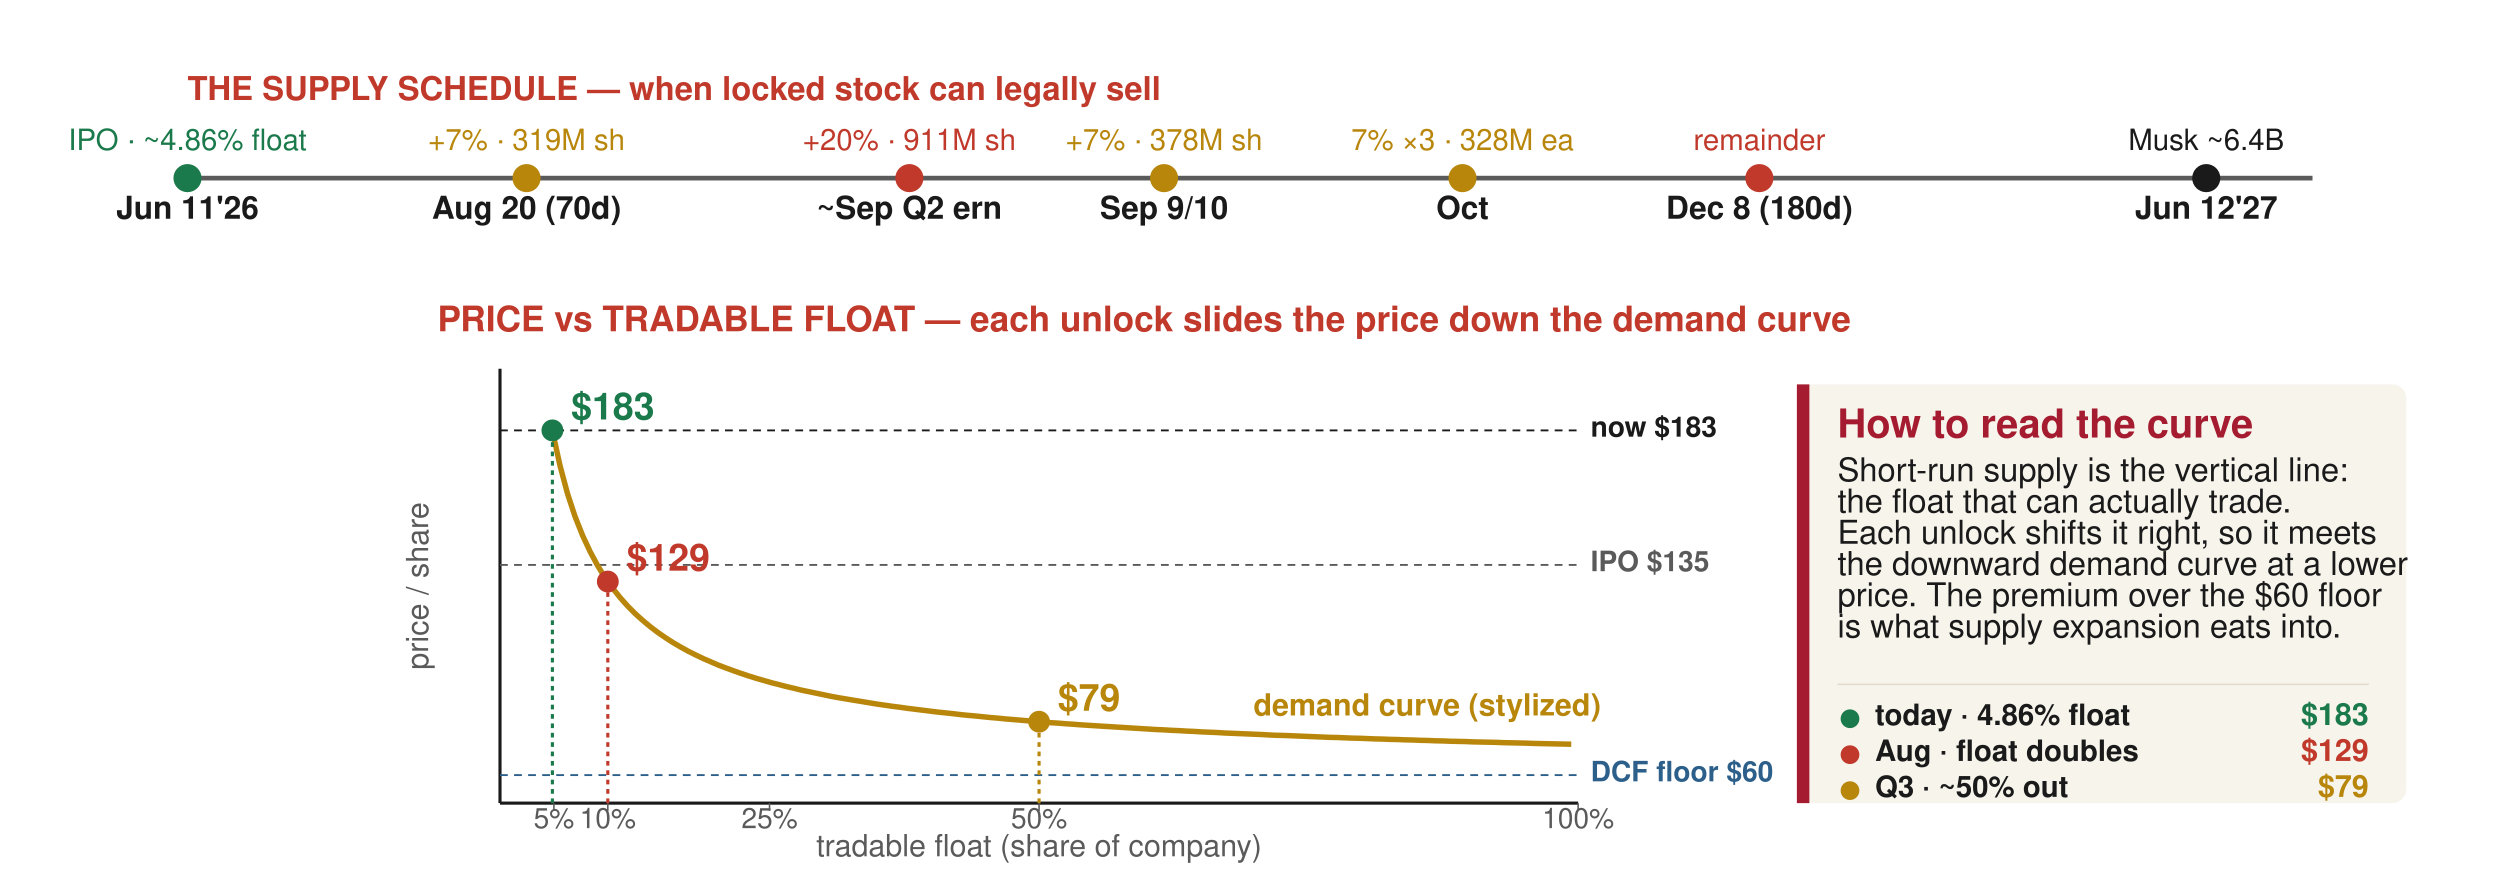
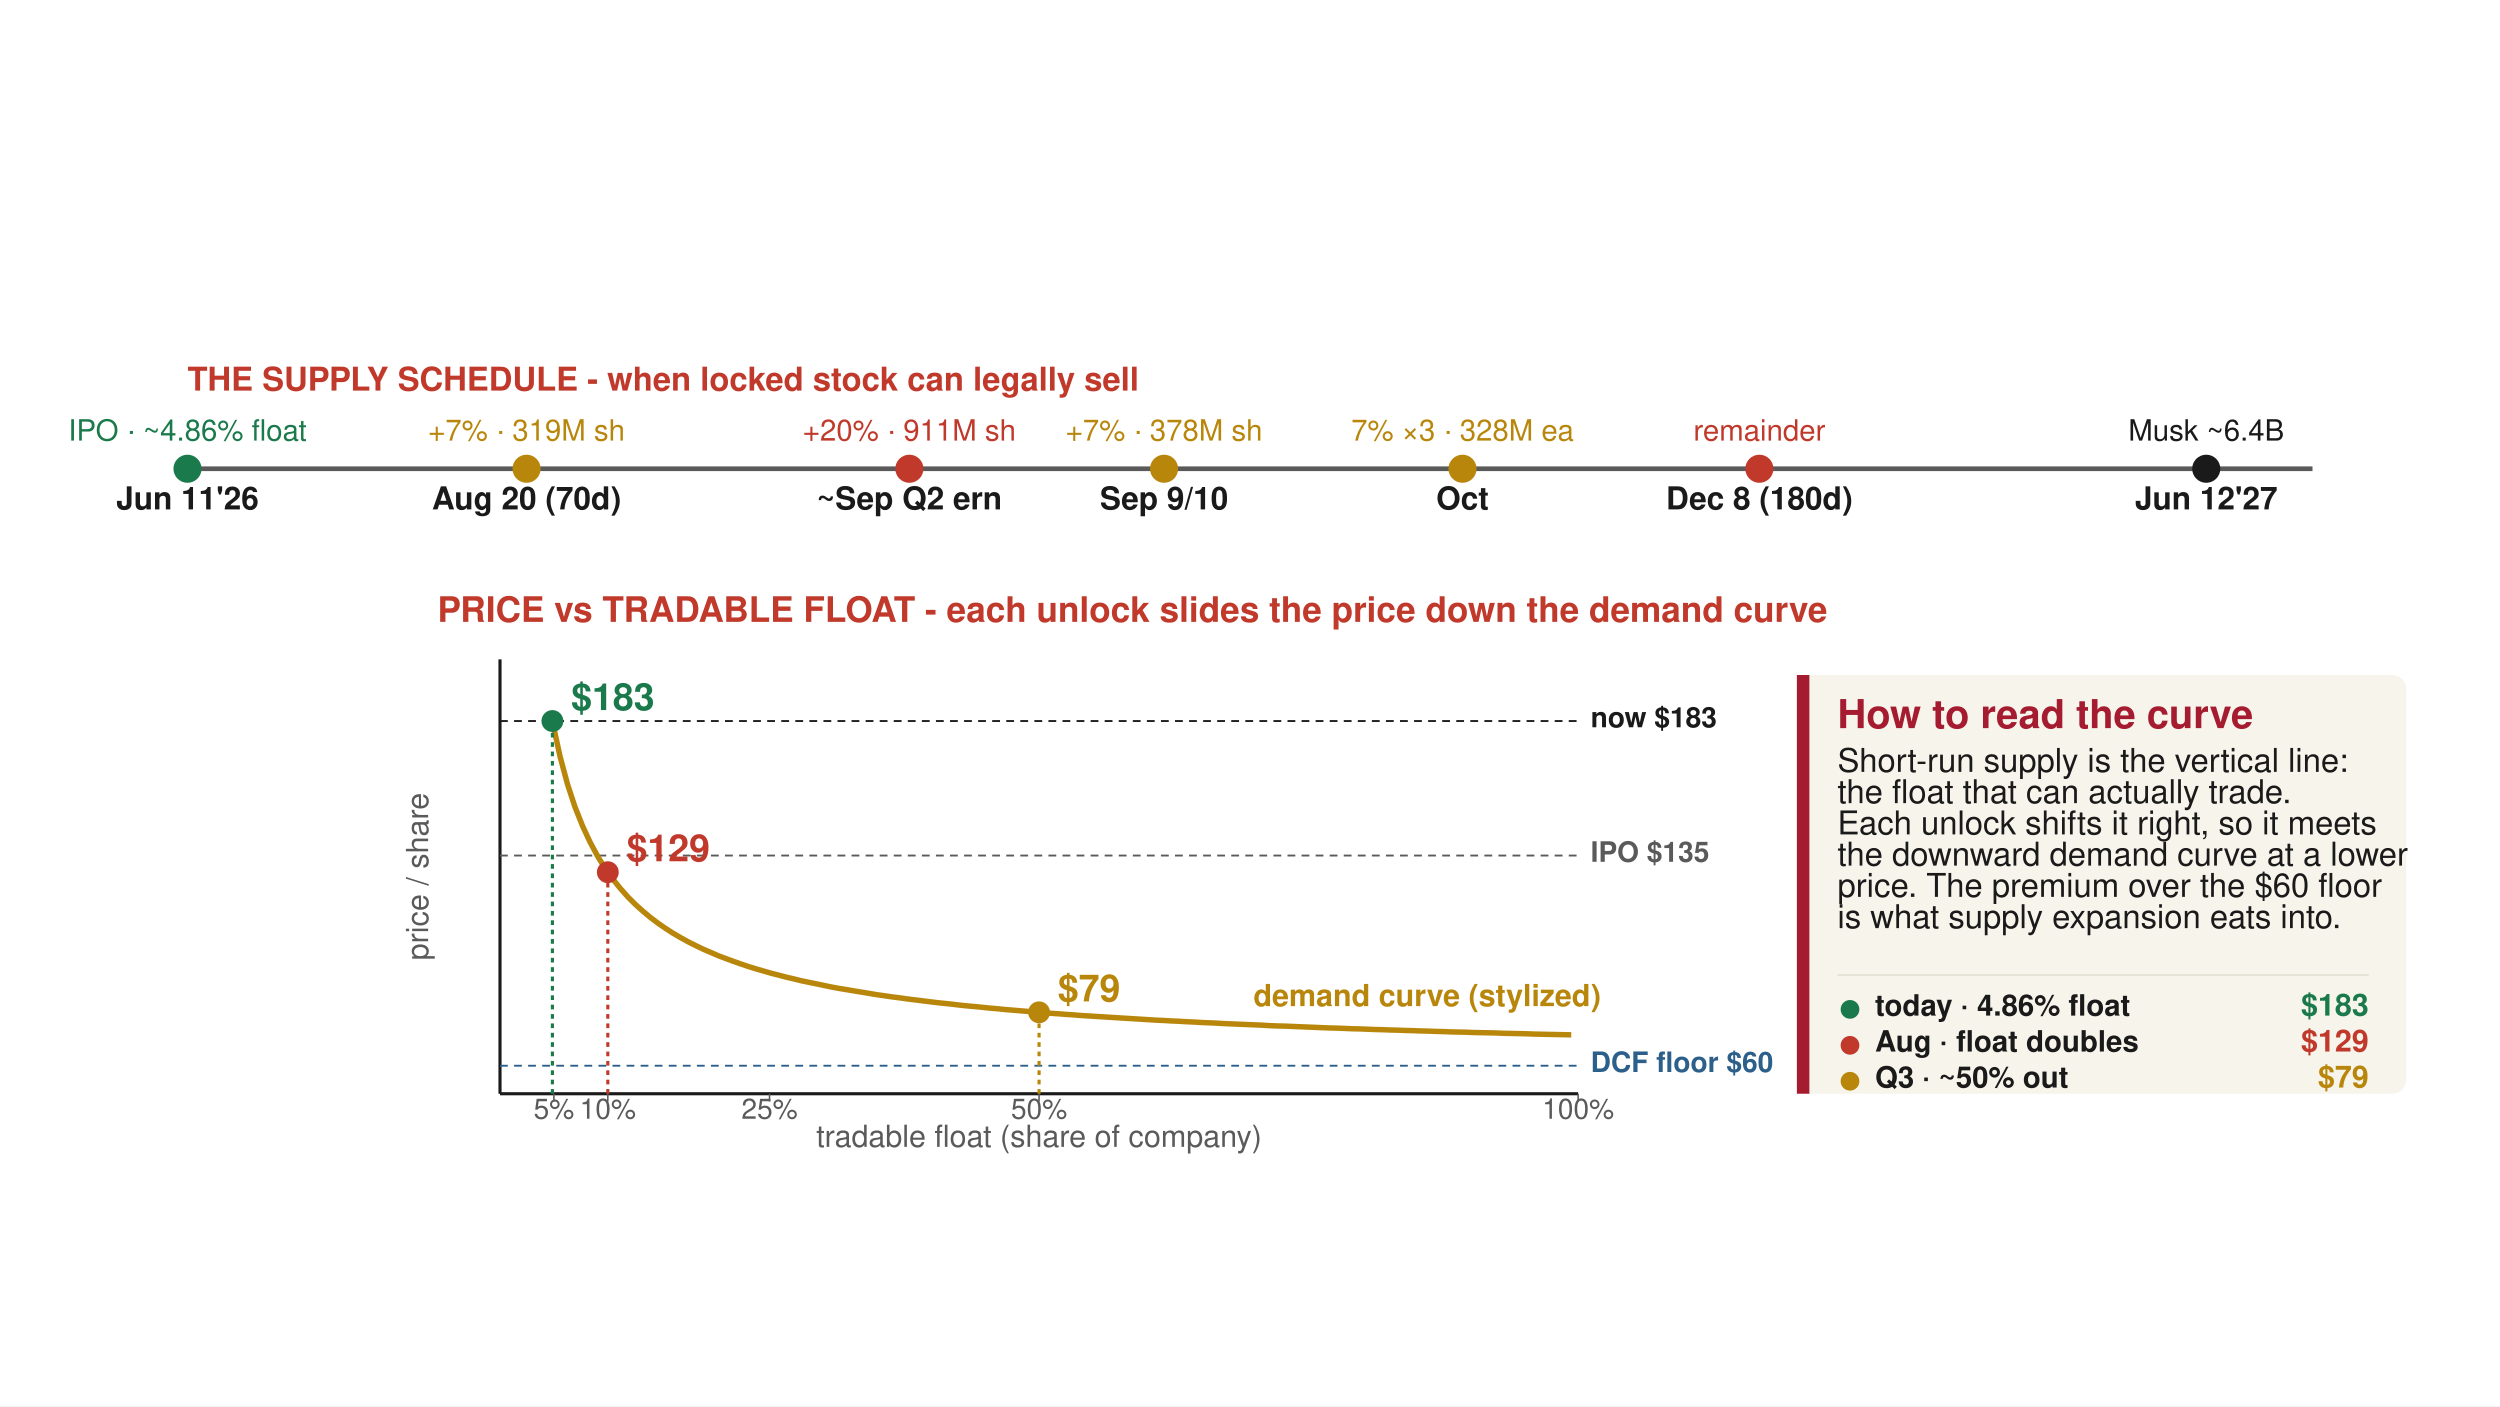
- <svg xmlns="http://www.w3.org/2000/svg" viewBox="0 186 1600 558">
+ <svg xmlns="http://www.w3.org/2000/svg" viewBox="0 0 1600 900" width="1600" height="900" preserveAspectRatio="xMidYMid meet">
  <rect x="0" y="0" width="1600" height="900" fill="#FFFFFF" rx="0" opacity="1" />
-   <text x="120" y="250" font-family="Helvetica, Arial, sans-serif" font-size="21.0" fill="#C0392B" font-weight="bold" text-anchor="start" letter-spacing="0">THE SUPPLY SCHEDULE — when locked stock can legally sell</text>
+   <text x="120" y="250" font-family="Helvetica, Arial, sans-serif" font-size="21.0" fill="#C0392B" font-weight="bold" text-anchor="start" letter-spacing="0">THE SUPPLY SCHEDULE  -  when locked stock can legally sell</text>
  <line x1="120" y1="300" x2="1480" y2="300" stroke="#5A5A5A" stroke-width="3" />
  <circle cx="120" cy="300" r="9" fill="#1B7A4B" />
  <text x="120" y="326" font-family="Helvetica, Arial, sans-serif" font-size="20.2" fill="#1A1A1A" font-weight="bold" text-anchor="middle" letter-spacing="0">Jun 11'26</text>
  <text x="120" y="282" font-family="Helvetica, Arial, sans-serif" font-size="18.8" fill="#1B7A4B" font-weight="normal" text-anchor="middle" letter-spacing="0">IPO · ~4.86% float</text>
  <circle cx="337" cy="300" r="9" fill="#B8860B" />
  <text x="337" y="326" font-family="Helvetica, Arial, sans-serif" font-size="20.2" fill="#1A1A1A" font-weight="bold" text-anchor="middle" letter-spacing="0">Aug 20 (70d)</text>
  <text x="337" y="282" font-family="Helvetica, Arial, sans-serif" font-size="18.8" fill="#B8860B" font-weight="normal" text-anchor="middle" letter-spacing="0">+7% · 319M sh</text>
  <circle cx="582" cy="300" r="9" fill="#C0392B" />
  <text x="582" y="326" font-family="Helvetica, Arial, sans-serif" font-size="20.2" fill="#1A1A1A" font-weight="bold" text-anchor="middle" letter-spacing="0">~Sep Q2 ern</text>
  <text x="582" y="282" font-family="Helvetica, Arial, sans-serif" font-size="18.8" fill="#C0392B" font-weight="normal" text-anchor="middle" letter-spacing="0">+20% · 911M sh</text>
  <circle cx="745" cy="300" r="9" fill="#B8860B" />
  <text x="745" y="326" font-family="Helvetica, Arial, sans-serif" font-size="20.2" fill="#1A1A1A" font-weight="bold" text-anchor="middle" letter-spacing="0">Sep 9/10</text>
  <text x="745" y="282" font-family="Helvetica, Arial, sans-serif" font-size="18.8" fill="#B8860B" font-weight="normal" text-anchor="middle" letter-spacing="0">+7% · 378M sh</text>
  <circle cx="936" cy="300" r="9" fill="#B8860B" />
  <text x="936" y="326" font-family="Helvetica, Arial, sans-serif" font-size="20.2" fill="#1A1A1A" font-weight="bold" text-anchor="middle" letter-spacing="0">Oct</text>
  <text x="936" y="282" font-family="Helvetica, Arial, sans-serif" font-size="18.8" fill="#B8860B" font-weight="normal" text-anchor="middle" letter-spacing="0">7% ×3 · 328M ea</text>
  <circle cx="1126" cy="300" r="9" fill="#C0392B" />
  <text x="1126" y="326" font-family="Helvetica, Arial, sans-serif" font-size="20.2" fill="#1A1A1A" font-weight="bold" text-anchor="middle" letter-spacing="0">Dec 8 (180d)</text>
  <text x="1126" y="282" font-family="Helvetica, Arial, sans-serif" font-size="18.8" fill="#C0392B" font-weight="normal" text-anchor="middle" letter-spacing="0">remainder</text>
  <circle cx="1412" cy="300" r="9" fill="#1A1A1A" />
  <text x="1412" y="326" font-family="Helvetica, Arial, sans-serif" font-size="20.2" fill="#1A1A1A" font-weight="bold" text-anchor="middle" letter-spacing="0">Jun 12'27</text>
  <text x="1412" y="282" font-family="Helvetica, Arial, sans-serif" font-size="18.8" fill="#1A1A1A" font-weight="normal" text-anchor="middle" letter-spacing="0">Musk ~6.4B</text>
-   <text x="280" y="398" font-family="Helvetica, Arial, sans-serif" font-size="22.5" fill="#C0392B" font-weight="bold" text-anchor="start" letter-spacing="0">PRICE  vs  TRADABLE FLOAT — each unlock slides the price down the demand curve</text>
+   <text x="280" y="398" font-family="Helvetica, Arial, sans-serif" font-size="22.5" fill="#C0392B" font-weight="bold" text-anchor="start" letter-spacing="0">PRICE  vs  TRADABLE FLOAT  -  each unlock slides the price down the demand curve</text>
  <line x1="320" y1="700" x2="1010" y2="700" stroke="#1A1A1A" stroke-width="2" />
  <line x1="320" y1="700" x2="320" y2="422" stroke="#1A1A1A" stroke-width="2" />
  <text x="665.0" y="734" font-family="Helvetica, Arial, sans-serif" font-size="19.5" fill="#5A5A5A" font-weight="normal" text-anchor="middle" letter-spacing="0">tradable float (share of company)</text>
  <text x="274" y="561.0" font-family="Helvetica, Arial, sans-serif" font-size="19.5" fill="#5A5A5A" text-anchor="middle" transform="rotate(-90 274 561.0)">price / share</text>
  <text x="354.5" y="716" font-family="Helvetica, Arial, sans-serif" font-size="18.0" fill="#5A5A5A" font-weight="normal" text-anchor="middle" letter-spacing="0">5%</text>
  <line x1="354.5" y1="700" x2="354.5" y2="705" stroke="#5A5A5A" stroke-width="1" />
  <text x="389.0" y="716" font-family="Helvetica, Arial, sans-serif" font-size="18.0" fill="#5A5A5A" font-weight="normal" text-anchor="middle" letter-spacing="0">10%</text>
  <line x1="389.0" y1="700" x2="389.0" y2="705" stroke="#5A5A5A" stroke-width="1" />
  <text x="492.5" y="716" font-family="Helvetica, Arial, sans-serif" font-size="18.0" fill="#5A5A5A" font-weight="normal" text-anchor="middle" letter-spacing="0">25%</text>
  <line x1="492.5" y1="700" x2="492.5" y2="705" stroke="#5A5A5A" stroke-width="1" />
  <text x="665.0" y="716" font-family="Helvetica, Arial, sans-serif" font-size="18.0" fill="#5A5A5A" font-weight="normal" text-anchor="middle" letter-spacing="0">50%</text>
  <line x1="665.0" y1="700" x2="665.0" y2="705" stroke="#5A5A5A" stroke-width="1" />
  <text x="1010.0" y="716" font-family="Helvetica, Arial, sans-serif" font-size="18.0" fill="#5A5A5A" font-weight="normal" text-anchor="middle" letter-spacing="0">100%</text>
  <line x1="1010.0" y1="700" x2="1010.0" y2="705" stroke="#5A5A5A" stroke-width="1" />
  <line x1="320" y1="682.065" x2="1010" y2="682.065" stroke="#2C5F8A" stroke-width="1.2" stroke-dasharray="5 4" />
  <text x="1018" y="686.065" font-family="Helvetica, Arial, sans-serif" font-size="18.0" fill="#2C5F8A" font-weight="bold" text-anchor="start" letter-spacing="0">DCF floor $60</text>
  <line x1="320" y1="547.548" x2="1010" y2="547.548" stroke="#5A5A5A" stroke-width="1.2" stroke-dasharray="5 4" />
  <text x="1018" y="551.548" font-family="Helvetica, Arial, sans-serif" font-size="18.0" fill="#5A5A5A" font-weight="bold" text-anchor="start" letter-spacing="0">IPO $135</text>
  <line x1="320" y1="461.458" x2="1010" y2="461.458" stroke="#1A1A1A" stroke-width="1.2" stroke-dasharray="5 4" />
  <text x="1018" y="465.458" font-family="Helvetica, Arial, sans-serif" font-size="18.0" fill="#1A1A1A" font-weight="bold" text-anchor="start" letter-spacing="0">now $183</text>
  <polyline points="353.5,461.5 358.4,484.0 363.2,501.9 368.0,516.5 372.9,528.8 377.7,539.1 382.5,548.0 387.3,555.8 392.2,562.6 397.0,568.6 401.8,574.0 406.7,578.9 411.5,583.2 416.3,587.2 421.2,590.9 426.0,594.2 430.8,597.3 435.6,600.1 440.5,602.8 445.3,605.2 450.1,607.5 455.0,609.6 459.8,611.7 464.6,613.5 469.5,615.3 474.3,617.0 479.1,618.6 483.9,620.1 488.8,621.5 493.6,622.9 498.4,624.1 503.3,625.4 508.1,626.5 512.9,627.7 517.8,628.7 522.6,629.7 527.4,630.7 532.2,631.7 537.1,632.6 541.9,633.4 546.7,634.2 551.6,635.0 556.4,635.8 561.2,636.6 566.1,637.3 570.9,638.0 575.7,638.6 580.5,639.3 585.4,639.9 590.2,640.5 595.0,641.1 599.9,641.7 604.7,642.2 609.5,642.7 614.4,643.3 619.2,643.8 624.0,644.2 628.8,644.7 633.7,645.2 638.5,645.6 643.3,646.1 648.2,646.5 653.0,646.9 657.8,647.3 662.7,647.7 667.5,648.1 672.3,648.5 677.1,648.8 682.0,649.2 686.8,649.5 691.6,649.9 696.5,650.2 701.3,650.5 706.1,650.8 711.0,651.1 715.8,651.4 720.6,651.7 725.4,652.0 730.3,652.3 735.1,652.6 739.9,652.9 744.8,653.1 749.6,653.4 754.4,653.6 759.3,653.9 764.1,654.1 768.9,654.4 773.7,654.6 778.6,654.8 783.4,655.1 788.2,655.3 793.1,655.5 797.9,655.7 802.7,655.9 807.6,656.1 812.4,656.4 817.2,656.6 822.0,656.7 826.9,656.9 831.7,657.1 836.5,657.3 841.4,657.5 846.2,657.7 851.0,657.9 855.9,658.0 860.7,658.2 865.5,658.4 870.3,658.5 875.2,658.7 880.0,658.9 884.8,659.0 889.7,659.2 894.5,659.3 899.3,659.5 904.2,659.6 909.0,659.8 913.8,659.9 918.6,660.1 923.5,660.2 928.3,660.4 933.1,660.5 938.0,660.6 942.8,660.8 947.6,660.9 952.5,661.0 957.3,661.1 962.1,661.3 966.9,661.4 971.8,661.5 976.6,661.6 981.4,661.8 986.3,661.9 991.1,662.0 995.9,662.1 1000.8,662.2 1005.6,662.3" fill="none" stroke="#B8860B" stroke-width="3.5" />
  <text x="913.4" y="643.917" font-family="Helvetica, Arial, sans-serif" font-size="19.5" fill="#B8860B" font-weight="bold" text-anchor="middle" letter-spacing="0">demand curve (stylized)</text>
  <line x1="353.534" y1="700" x2="353.534" y2="461.458" stroke="#1B7A4B" stroke-width="2" stroke-dasharray="3 3" />
  <circle cx="353.534" cy="461.458" r="7" fill="#1B7A4B" />
  <text x="365.534" y="454.458" font-family="Helvetica, Arial, sans-serif" font-size="24.0" fill="#1B7A4B" font-weight="bold" text-anchor="start" letter-spacing="0">$183</text>
  <line x1="389.0" y1="700" x2="389.0" y2="558.206" stroke="#C0392B" stroke-width="2" stroke-dasharray="3 3" />
  <circle cx="389.0" cy="558.206" r="7" fill="#C0392B" />
  <text x="401.0" y="551.206" font-family="Helvetica, Arial, sans-serif" font-size="24.0" fill="#C0392B" font-weight="bold" text-anchor="start" letter-spacing="0">$129</text>
  <line x1="665.0" y1="700" x2="665.0" y2="647.886" stroke="#B8860B" stroke-width="2" stroke-dasharray="3 3" />
  <circle cx="665.0" cy="647.886" r="7" fill="#B8860B" />
  <text x="677.0" y="640.886" font-family="Helvetica, Arial, sans-serif" font-size="24.0" fill="#B8860B" font-weight="bold" text-anchor="start" letter-spacing="0">$79</text>
  <rect x="1150" y="432" width="390" height="268" fill="#F7F4EC" rx="9" opacity="1" />
  <rect x="1150" y="432" width="8" height="268" fill="#A51C30" rx="0" opacity="1" />
  <text x="1176" y="466" font-family="Helvetica, Arial, sans-serif" font-size="25.5" fill="#A51C30" font-weight="bold" text-anchor="start" letter-spacing="0">How to read the curve</text>
  <text x="1176" y="494" font-family="Helvetica, Arial, sans-serif" font-size="21.0" fill="#1A1A1A" font-weight="normal" text-anchor="start" letter-spacing="0">Short-run supply is the vertical line:</text>
  <text x="1176" y="514" font-family="Helvetica, Arial, sans-serif" font-size="21.0" fill="#1A1A1A" font-weight="normal" text-anchor="start" letter-spacing="0">the float that can actually trade.</text>
  <text x="1176" y="534" font-family="Helvetica, Arial, sans-serif" font-size="21.0" fill="#1A1A1A" font-weight="normal" text-anchor="start" letter-spacing="0">Each unlock shifts it right, so it meets</text>
  <text x="1176" y="554" font-family="Helvetica, Arial, sans-serif" font-size="21.0" fill="#1A1A1A" font-weight="normal" text-anchor="start" letter-spacing="0">the downward demand curve at a lower</text>
  <text x="1176" y="574" font-family="Helvetica, Arial, sans-serif" font-size="21.0" fill="#1A1A1A" font-weight="normal" text-anchor="start" letter-spacing="0">price. The premium over the $60 floor</text>
  <text x="1176" y="594" font-family="Helvetica, Arial, sans-serif" font-size="21.0" fill="#1A1A1A" font-weight="normal" text-anchor="start" letter-spacing="0">is what supply expansion eats into.</text>
  <line x1="1176" y1="624" x2="1516" y2="624" stroke="#E2DCCE" stroke-width="1" />
  <circle cx="1184" cy="646" r="6" fill="#1B7A4B" />
  <text x="1200" y="650" font-family="Helvetica, Arial, sans-serif" font-size="18.8" fill="#1A1A1A" font-weight="bold" text-anchor="start" letter-spacing="0">today · 4.86% float</text>
  <text x="1516" y="650" font-family="Helvetica, Arial, sans-serif" font-size="19.5" fill="#1B7A4B" font-weight="bold" text-anchor="end" letter-spacing="0">$183</text>
  <circle cx="1184" cy="669" r="6" fill="#C0392B" />
  <text x="1200" y="673" font-family="Helvetica, Arial, sans-serif" font-size="18.8" fill="#1A1A1A" font-weight="bold" text-anchor="start" letter-spacing="0">Aug · float doubles</text>
  <text x="1516" y="673" font-family="Helvetica, Arial, sans-serif" font-size="19.5" fill="#C0392B" font-weight="bold" text-anchor="end" letter-spacing="0">$129</text>
  <circle cx="1184" cy="692" r="6" fill="#B8860B" />
  <text x="1200" y="696" font-family="Helvetica, Arial, sans-serif" font-size="18.8" fill="#1A1A1A" font-weight="bold" text-anchor="start" letter-spacing="0">Q3 · ~50% out</text>
  <text x="1516" y="696" font-family="Helvetica, Arial, sans-serif" font-size="19.5" fill="#B8860B" font-weight="bold" text-anchor="end" letter-spacing="0">$79</text>
</svg>
